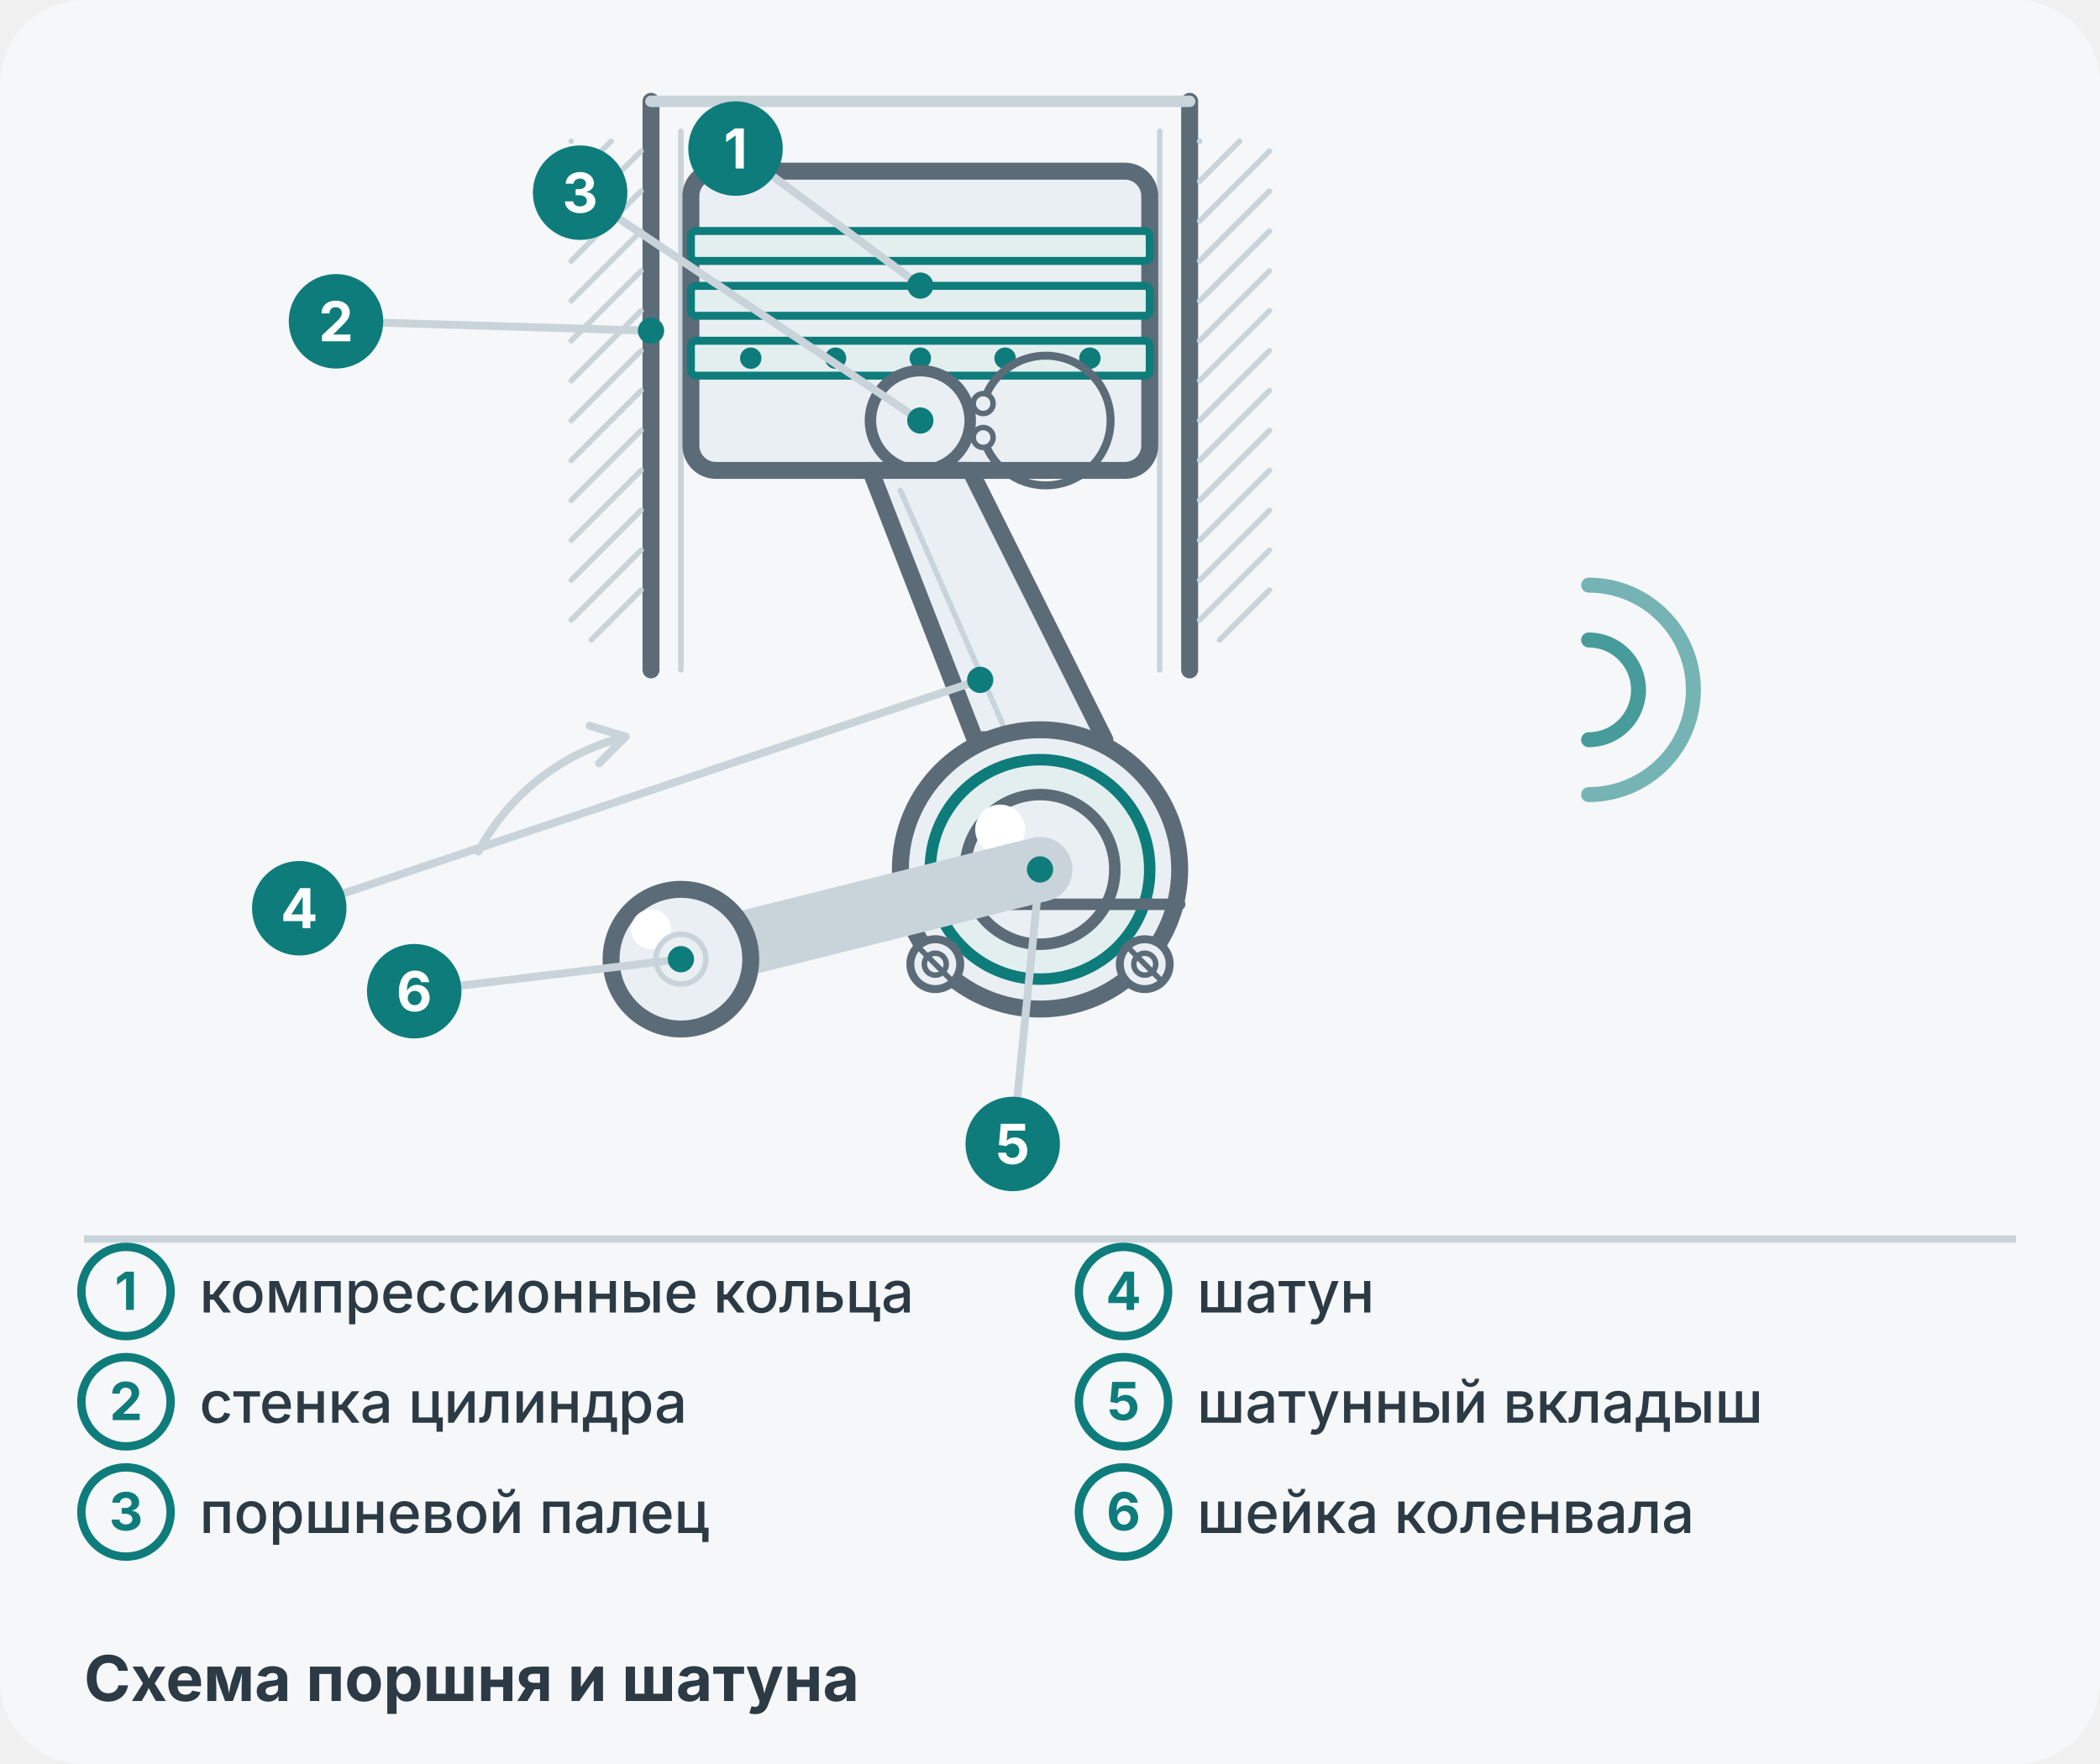
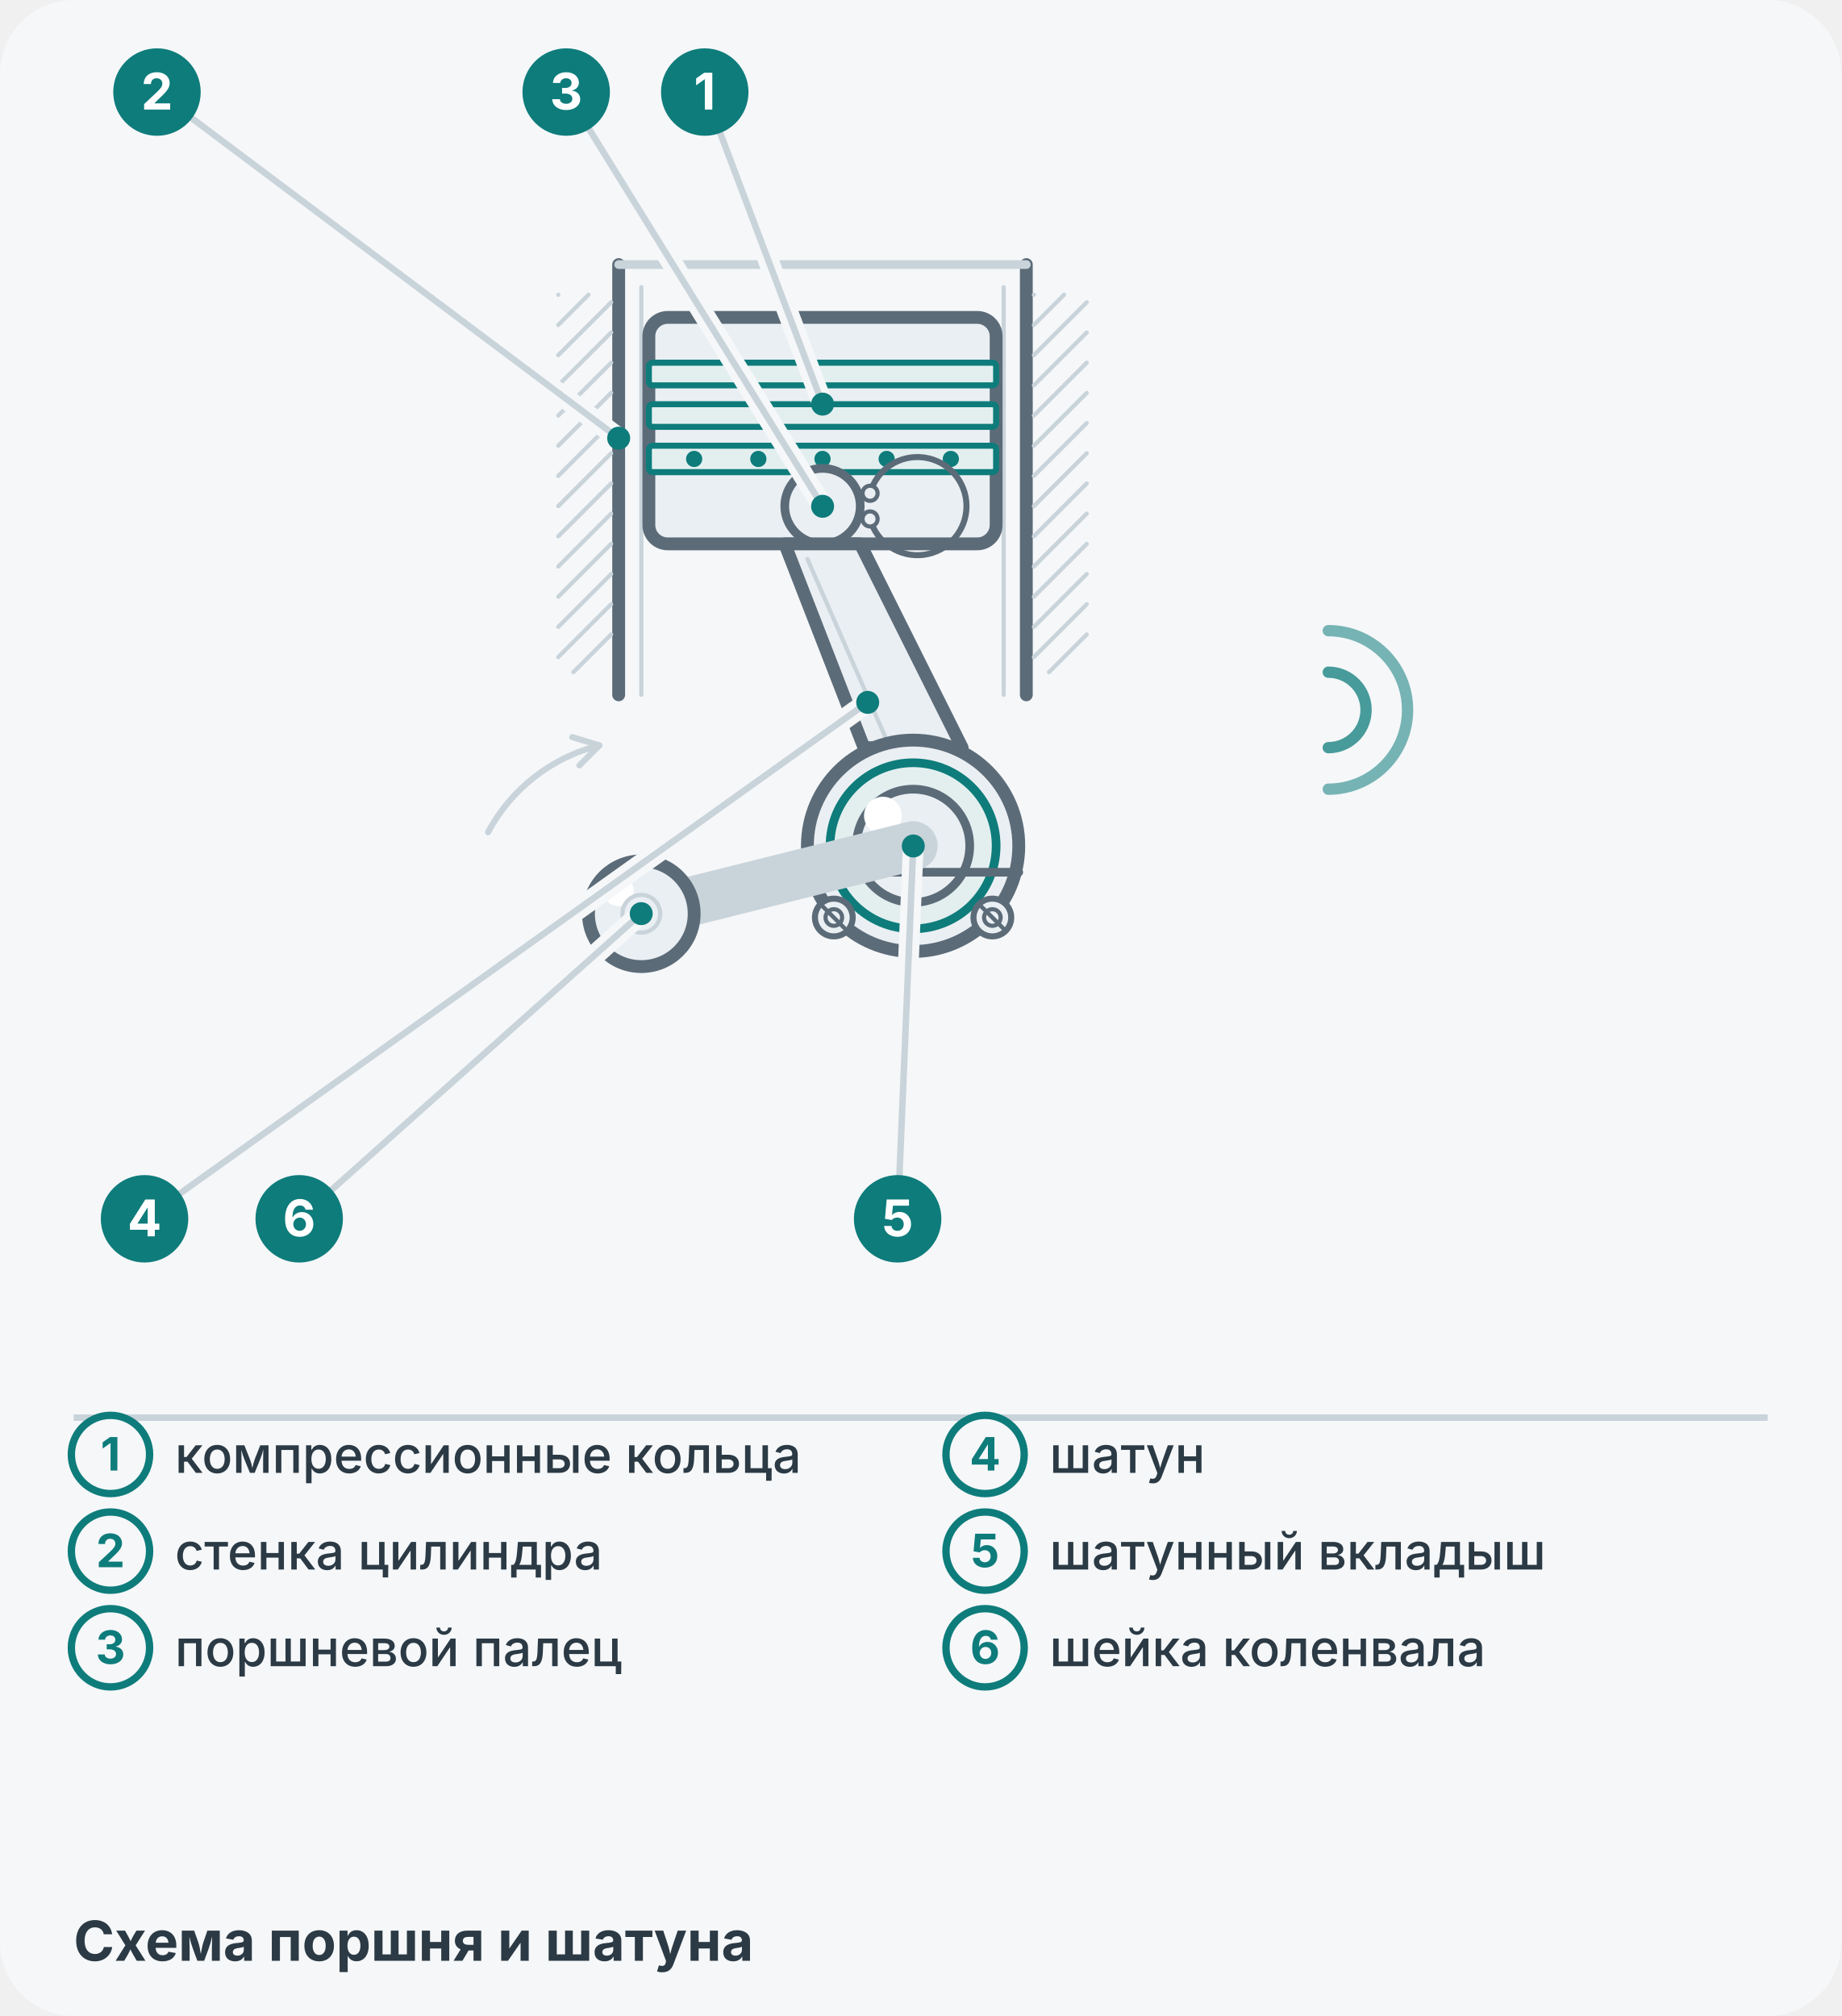
- <svg xmlns="http://www.w3.org/2000/svg" viewBox="0 0 400 336" role="img" aria-label="Схема поршня и шатуна">
+ <svg xmlns="http://www.w3.org/2000/svg" viewBox="0 0 400 438" role="img" aria-label="Схема поршня и шатуна">
  <defs>
    <pattern id="mRub" width="7" height="7" patternUnits="userSpaceOnUse">
      <path d="M0 7 L7 0 M-1 1 L1 -1 M6 8 L8 6" stroke="#C9D3DA" stroke-width="1" />
      <path d="M0 0 L7 7 M-1 6 L1 8 M6 -1 L8 1" stroke="#C9D3DA" stroke-width="1" />
    </pattern>
    <pattern id="mCer" width="8" height="8" patternUnits="userSpaceOnUse">
      <circle cx="2" cy="2" r="1.2" fill="#C9D3DA" />
      <circle cx="6" cy="6" r="1.2" fill="#C9D3DA" />
    </pattern>
    <pattern id="mFric" width="6" height="6" patternUnits="userSpaceOnUse">
      <circle cx="1.5" cy="1.5" r="0.9" fill="#0E7C7B" opacity="0.55" />
      <circle cx="4.5" cy="4.5" r="0.9" fill="#0E7C7B" opacity="0.55" />
      <circle cx="4.5" cy="1.5" r="0.6" fill="#0E7C7B" opacity="0.35" />
    </pattern>
    <pattern id="mMet" width="6" height="6" patternUnits="userSpaceOnUse" patternTransform="rotate(45)">
      <path d="M0 0 V6" stroke="#C9D3DA" stroke-width="1" />
    </pattern>
  </defs>
-   <rect width="400" height="336" rx="16" fill="#F5F7F9" />
-   <g transform="translate(10,6) scale(0.95)">
+   <rect width="400" height="438" rx="16" fill="#F5F7F9" />
+   <g id="hl" />
+   <g transform="translate(36,46) scale(0.82)">
    <g fill="none" stroke-linecap="round" stroke-linejoin="round">
      <path d="M 120.0 14.0 L 120.0 128.0" stroke="#5C6B78" stroke-width="3.4" />
      <path d="M 126.0 20.0 L 126.0 128.0" stroke="#C9D3DA" stroke-width="1.1" />
      <path d="M 228.0 14.0 L 228.0 128.0" stroke="#5C6B78" stroke-width="3.4" />
      <path d="M 222.0 20.0 L 222.0 128.0" stroke="#C9D3DA" stroke-width="1.1" />
      <path d="M 120.0 14.0 L 228.0 14.0" stroke="#C9D3DA" stroke-width="2.3" />
      <path d="M 104.0 22.0 L 104.0 22.0" stroke="#C9D3DA" stroke-width="1.1" />
      <path d="M 112.0 22.0 L 104.0 30.0" stroke="#C9D3DA" stroke-width="1.1" />
      <path d="M 118.0 24.0 L 104.0 38.0" stroke="#C9D3DA" stroke-width="1.1" />
      <path d="M 118.0 32.0 L 104.0 46.0" stroke="#C9D3DA" stroke-width="1.1" />
      <path d="M 118.0 40.0 L 104.0 54.0" stroke="#C9D3DA" stroke-width="1.1" />
      <path d="M 118.0 48.0 L 104.0 62.0" stroke="#C9D3DA" stroke-width="1.1" />
      <path d="M 118.0 56.0 L 104.0 70.0" stroke="#C9D3DA" stroke-width="1.1" />
      <path d="M 118.0 64.0 L 104.0 78.0" stroke="#C9D3DA" stroke-width="1.1" />
      <path d="M 118.0 72.0 L 104.0 86.0" stroke="#C9D3DA" stroke-width="1.1" />
      <path d="M 118.0 80.0 L 104.0 94.0" stroke="#C9D3DA" stroke-width="1.1" />
      <path d="M 118.0 88.0 L 104.0 102.0" stroke="#C9D3DA" stroke-width="1.1" />
      <path d="M 118.0 96.0 L 104.0 110.0" stroke="#C9D3DA" stroke-width="1.1" />
      <path d="M 118.0 104.0 L 104.0 118.0" stroke="#C9D3DA" stroke-width="1.1" />
      <path d="M 118.0 112.0 L 108.0 122.0" stroke="#C9D3DA" stroke-width="1.1" />
      <path d="M 230.0 22.0 L 230.0 22.0" stroke="#C9D3DA" stroke-width="1.1" />
      <path d="M 238.0 22.0 L 230.0 30.0" stroke="#C9D3DA" stroke-width="1.1" />
      <path d="M 244.0 24.0 L 230.0 38.0" stroke="#C9D3DA" stroke-width="1.1" />
      <path d="M 244.0 32.0 L 230.0 46.0" stroke="#C9D3DA" stroke-width="1.1" />
      <path d="M 244.0 40.0 L 230.0 54.0" stroke="#C9D3DA" stroke-width="1.1" />
      <path d="M 244.0 48.0 L 230.0 62.0" stroke="#C9D3DA" stroke-width="1.1" />
      <path d="M 244.0 56.0 L 230.0 70.0" stroke="#C9D3DA" stroke-width="1.1" />
      <path d="M 244.0 64.0 L 230.0 78.0" stroke="#C9D3DA" stroke-width="1.1" />
      <path d="M 244.0 72.0 L 230.0 86.0" stroke="#C9D3DA" stroke-width="1.1" />
      <path d="M 244.0 80.0 L 230.0 94.0" stroke="#C9D3DA" stroke-width="1.1" />
      <path d="M 244.0 88.0 L 230.0 102.0" stroke="#C9D3DA" stroke-width="1.1" />
      <path d="M 244.0 96.0 L 230.0 110.0" stroke="#C9D3DA" stroke-width="1.1" />
      <path d="M 244.0 104.0 L 230.0 118.0" stroke="#C9D3DA" stroke-width="1.1" />
      <path d="M 244.0 112.0 L 234.0 122.0" stroke="#C9D3DA" stroke-width="1.1" />
      <rect x="128.0" y="28.0" width="92.0" height="60.0" rx="5" stroke="#5C6B78" stroke-width="3.4" fill="#EAEFF3" />
      <rect x="128.0" y="40.0" width="92.0" height="6.0" rx="1" stroke="#0E7C7B" stroke-width="1.6" fill="#E3EFEF" />
      <rect x="128.0" y="51.0" width="92.0" height="6.0" rx="1" stroke="#0E7C7B" stroke-width="1.6" fill="#E3EFEF" />
      <rect x="128.0" y="62.0" width="92.0" height="7.0" rx="1" stroke="#0E7C7B" stroke-width="1.6" fill="#E3EFEF" />
      <circle cx="140.0" cy="65.5" r="1.6" stroke="#0E7C7B" stroke-width="1.1" fill="#0E7C7B" />
      <circle cx="157.0" cy="65.5" r="1.6" stroke="#0E7C7B" stroke-width="1.1" fill="#0E7C7B" />
      <circle cx="174.0" cy="65.5" r="1.6" stroke="#0E7C7B" stroke-width="1.1" fill="#0E7C7B" />
      <circle cx="191.0" cy="65.5" r="1.6" stroke="#0E7C7B" stroke-width="1.1" fill="#0E7C7B" />
      <circle cx="208.0" cy="65.5" r="1.6" stroke="#0E7C7B" stroke-width="1.1" fill="#0E7C7B" />
      <circle cx="174.0" cy="78.0" r="10.0" stroke="#5C6B78" stroke-width="2.3" fill="#EAEFF3" />
      <path d="M 186.6 81.4 A 13 13 0 1 0 186.6 74.6" stroke="#5C6B78" stroke-width="1.6" fill="none" />
      <circle cx="186.6" cy="81.4" r="2.0" stroke="#5C6B78" stroke-width="1.1" fill="#EAEFF3" />
      <circle cx="186.6" cy="74.6" r="2.0" stroke="#5C6B78" stroke-width="1.1" fill="#EAEFF3" />
      <path d="M 164.0 88.0 L 184.0 88.0 L 211.0 142.0 L 185.0 142.0 Z" stroke="#5C6B78" stroke-width="3.4" fill="#EAEFF3" />
      <path d="M 170.0 92.0 L 191.0 140.0" stroke="#C9D3DA" stroke-width="1.1" />
      <circle cx="198.0" cy="168.0" r="28.0" stroke="#5C6B78" stroke-width="3.4" fill="#EAEFF3" />
      <circle cx="198.0" cy="168.0" r="22.0" stroke="#0E7C7B" stroke-width="2.3" fill="#E3EFEF" />
      <circle cx="198.0" cy="168.0" r="15.0" stroke="#5C6B78" stroke-width="2.3" fill="#EAEFF3" />
      <circle cx="190.0" cy="160.0" r="5.0" stroke="none" stroke-width="0" fill="#FFFFFF" />
      <path d="M 170.0 175.0 L 226.0 175.0" stroke="#5C6B78" stroke-width="2.3" />
      <circle cx="177.0" cy="187.0" r="5.0" stroke="#5C6B78" stroke-width="1.6" fill="#EAEFF3" />
      <path d="M 174.2 184.2 L 179.8 189.8" stroke="#5C6B78" stroke-width="1.1" />
      <circle cx="177.0" cy="187.0" r="2.2" stroke="#5C6B78" stroke-width="1.1" fill="none" />
      <circle cx="219.0" cy="187.0" r="5.0" stroke="#5C6B78" stroke-width="1.6" fill="#EAEFF3" />
      <path d="M 216.2 184.2 L 221.8 189.8" stroke="#5C6B78" stroke-width="1.1" />
      <circle cx="219.0" cy="187.0" r="2.2" stroke="#5C6B78" stroke-width="1.1" fill="none" />
      <path d="M 126.0 186.0 L 198.0 168.0" stroke="#C9D3DA" stroke-width="13" />
      <circle cx="126.0" cy="186.0" r="14.0" stroke="#5C6B78" stroke-width="3.4" fill="#EAEFF3" />
      <circle cx="120.0" cy="180.0" r="4.0" stroke="none" stroke-width="0" fill="#FFFFFF" />
      <circle cx="126.0" cy="186.0" r="5.0" stroke="#C9D3DA" stroke-width="1.1" fill="none" />
      <path d="M 85.4 164.4 A 46.0 46.0 0 0 1 114.9 141.4" stroke="#C9D3DA" stroke-width="1.6" fill="none" />
      <path d="M 109.6 146.7 L 114.9 141.4 L 107.7 139.2" stroke="#C9D3DA" stroke-width="1.6" fill="none" />
      <path d="M 308 122 A 10 10 0 0 1 308 142" stroke="#0E7C7B" stroke-width="3" opacity="0.75" />
      <path d="M 308 111 A 21 21 0 0 1 308 153" stroke="#0E7C7B" stroke-width="3" opacity="0.55" />
    </g>
  </g>
-   <path d="M 16 236 L 384 236" stroke="#C9D3DA" stroke-width="1.4" fill="none" />
  <g fill="none" stroke-linecap="round" stroke-linejoin="round">
-     <path d="M 175.3 54.4 L 140.1 28.3" stroke="#C9D3DA" stroke-width="1.5" fill="none" />
-     <circle cx="175.3" cy="54.4" r="2.5" fill="#0E7C7B" />
-     <circle cx="140.1" cy="28.3" r="9" fill="#0E7C7B" />
-     <text x="140.1" y="32.1" font-family="Manrope, Inter, system-ui, -apple-system, Segoe UI, sans-serif" font-size="10.5" font-weight="700" fill="#FFFFFF" text-anchor="middle">1</text>
-     <path d="M 124.0 63.0 L 64.0 61.2" stroke="#C9D3DA" stroke-width="1.5" fill="none" />
-     <circle cx="124.0" cy="63.0" r="2.5" fill="#0E7C7B" />
-     <circle cx="64.0" cy="61.2" r="9" fill="#0E7C7B" />
-     <text x="64.0" y="65.0" font-family="Manrope, Inter, system-ui, -apple-system, Segoe UI, sans-serif" font-size="10.5" font-weight="700" fill="#FFFFFF" text-anchor="middle">2</text>
-     <path d="M 175.3 80.1 L 110.5 36.7" stroke="#C9D3DA" stroke-width="1.5" fill="none" />
-     <circle cx="175.3" cy="80.1" r="2.5" fill="#0E7C7B" />
-     <circle cx="110.5" cy="36.7" r="9" fill="#0E7C7B" />
-     <text x="110.5" y="40.5" font-family="Manrope, Inter, system-ui, -apple-system, Segoe UI, sans-serif" font-size="10.5" font-weight="700" fill="#FFFFFF" text-anchor="middle">3</text>
-     <path d="M 186.7 129.5 L 57.0 173.0" stroke="#C9D3DA" stroke-width="1.5" fill="none" />
-     <circle cx="186.7" cy="129.5" r="2.5" fill="#0E7C7B" />
-     <circle cx="57.0" cy="173.0" r="9" fill="#0E7C7B" />
-     <text x="57.0" y="176.8" font-family="Manrope, Inter, system-ui, -apple-system, Segoe UI, sans-serif" font-size="10.5" font-weight="700" fill="#FFFFFF" text-anchor="middle">4</text>
-     <path d="M 198.1 165.6 L 192.9 217.9" stroke="#C9D3DA" stroke-width="1.5" fill="none" />
-     <circle cx="198.1" cy="165.6" r="2.5" fill="#0E7C7B" />
-     <circle cx="192.9" cy="217.9" r="9" fill="#0E7C7B" />
-     <text x="192.9" y="221.7" font-family="Manrope, Inter, system-ui, -apple-system, Segoe UI, sans-serif" font-size="10.5" font-weight="700" fill="#FFFFFF" text-anchor="middle">5</text>
-     <path d="M 129.7 182.7 L 78.9 188.8" stroke="#C9D3DA" stroke-width="1.5" fill="none" />
-     <circle cx="129.7" cy="182.7" r="2.5" fill="#0E7C7B" />
-     <circle cx="78.9" cy="188.8" r="9" fill="#0E7C7B" />
-     <text x="78.9" y="192.6" font-family="Manrope, Inter, system-ui, -apple-system, Segoe UI, sans-serif" font-size="10.5" font-weight="700" fill="#FFFFFF" text-anchor="middle">6</text>
-     <circle cx="24.0" cy="246.0" r="8.5" fill="#F5F7F9" stroke="#0E7C7B" stroke-width="1.6" />
-     <text x="24.0" y="249.5" font-family="Manrope, Inter, system-ui, -apple-system, Segoe UI, sans-serif" font-size="10" font-weight="700" fill="#0E7C7B" text-anchor="middle">1</text>
-     <text x="38.0" y="250.0" font-family="Manrope, Inter, system-ui, -apple-system, Segoe UI, sans-serif" font-size="11" font-weight="500" fill="#2B3A44" text-anchor="start">компрессионные кольца</text>
-     <circle cx="24.0" cy="267.0" r="8.5" fill="#F5F7F9" stroke="#0E7C7B" stroke-width="1.6" />
-     <text x="24.0" y="270.5" font-family="Manrope, Inter, system-ui, -apple-system, Segoe UI, sans-serif" font-size="10" font-weight="700" fill="#0E7C7B" text-anchor="middle">2</text>
-     <text x="38.0" y="271.0" font-family="Manrope, Inter, system-ui, -apple-system, Segoe UI, sans-serif" font-size="11" font-weight="500" fill="#2B3A44" text-anchor="start">стенка цилиндра</text>
-     <circle cx="24.0" cy="288.0" r="8.5" fill="#F5F7F9" stroke="#0E7C7B" stroke-width="1.6" />
-     <text x="24.0" y="291.5" font-family="Manrope, Inter, system-ui, -apple-system, Segoe UI, sans-serif" font-size="10" font-weight="700" fill="#0E7C7B" text-anchor="middle">3</text>
-     <text x="38.0" y="292.0" font-family="Manrope, Inter, system-ui, -apple-system, Segoe UI, sans-serif" font-size="11" font-weight="500" fill="#2B3A44" text-anchor="start">поршневой палец</text>
-     <circle cx="214.0" cy="246.0" r="8.5" fill="#F5F7F9" stroke="#0E7C7B" stroke-width="1.6" />
-     <text x="214.0" y="249.5" font-family="Manrope, Inter, system-ui, -apple-system, Segoe UI, sans-serif" font-size="10" font-weight="700" fill="#0E7C7B" text-anchor="middle">4</text>
-     <text x="228.0" y="250.0" font-family="Manrope, Inter, system-ui, -apple-system, Segoe UI, sans-serif" font-size="11" font-weight="500" fill="#2B3A44" text-anchor="start">шатун</text>
-     <circle cx="214.0" cy="267.0" r="8.5" fill="#F5F7F9" stroke="#0E7C7B" stroke-width="1.6" />
-     <text x="214.0" y="270.5" font-family="Manrope, Inter, system-ui, -apple-system, Segoe UI, sans-serif" font-size="10" font-weight="700" fill="#0E7C7B" text-anchor="middle">5</text>
-     <text x="228.0" y="271.0" font-family="Manrope, Inter, system-ui, -apple-system, Segoe UI, sans-serif" font-size="11" font-weight="500" fill="#2B3A44" text-anchor="start">шатунный вкладыш</text>
-     <circle cx="214.0" cy="288.0" r="8.5" fill="#F5F7F9" stroke="#0E7C7B" stroke-width="1.6" />
-     <text x="214.0" y="291.5" font-family="Manrope, Inter, system-ui, -apple-system, Segoe UI, sans-serif" font-size="10" font-weight="700" fill="#0E7C7B" text-anchor="middle">6</text>
-     <text x="228.0" y="292.0" font-family="Manrope, Inter, system-ui, -apple-system, Segoe UI, sans-serif" font-size="11" font-weight="500" fill="#2B3A44" text-anchor="start">шейка коленвала</text>
+     <path d="M 178.7 87.8 L 153.1 20.0" stroke="#F5F7F9" stroke-width="4.5" fill="none" />
+     <path d="M 178.7 87.8 L 153.1 20.0" stroke="#C9D3DA" stroke-width="1.4" fill="none" />
+     <circle cx="178.7" cy="87.8" r="2.5" fill="#0E7C7B" />
+     <circle cx="153.1" cy="20.0" r="9.5" fill="#0E7C7B" />
+     <text x="153.1" y="23.8" font-family="Manrope, Inter, system-ui, -apple-system, Segoe UI, sans-serif" font-size="11" font-weight="700" fill="#FFFFFF" text-anchor="middle">1</text>
+     <path d="M 134.4 95.2 L 34.1 20.0" stroke="#F5F7F9" stroke-width="4.5" fill="none" />
+     <path d="M 134.4 95.2 L 34.1 20.0" stroke="#C9D3DA" stroke-width="1.4" fill="none" />
+     <circle cx="134.4" cy="95.2" r="2.5" fill="#0E7C7B" />
+     <circle cx="34.1" cy="20.0" r="9.5" fill="#0E7C7B" />
+     <text x="34.1" y="23.8" font-family="Manrope, Inter, system-ui, -apple-system, Segoe UI, sans-serif" font-size="11" font-weight="700" fill="#FFFFFF" text-anchor="middle">2</text>
+     <path d="M 178.7 110.0 L 123.0 20.0" stroke="#F5F7F9" stroke-width="4.5" fill="none" />
+     <path d="M 178.7 110.0 L 123.0 20.0" stroke="#C9D3DA" stroke-width="1.4" fill="none" />
+     <circle cx="178.7" cy="110.0" r="2.5" fill="#0E7C7B" />
+     <circle cx="123.0" cy="20.0" r="9.5" fill="#0E7C7B" />
+     <text x="123.0" y="23.8" font-family="Manrope, Inter, system-ui, -apple-system, Segoe UI, sans-serif" font-size="11" font-weight="700" fill="#FFFFFF" text-anchor="middle">3</text>
+     <path d="M 188.5 152.6 L 31.4 264.8" stroke="#F5F7F9" stroke-width="4.5" fill="none" />
+     <path d="M 188.5 152.6 L 31.4 264.8" stroke="#C9D3DA" stroke-width="1.4" fill="none" />
+     <circle cx="188.5" cy="152.6" r="2.5" fill="#0E7C7B" />
+     <circle cx="31.4" cy="264.8" r="9.5" fill="#0E7C7B" />
+     <text x="31.4" y="268.6" font-family="Manrope, Inter, system-ui, -apple-system, Segoe UI, sans-serif" font-size="11" font-weight="700" fill="#FFFFFF" text-anchor="middle">4</text>
+     <path d="M 198.4 183.8 L 195.0 264.8" stroke="#F5F7F9" stroke-width="4.5" fill="none" />
+     <path d="M 198.4 183.8 L 195.0 264.8" stroke="#C9D3DA" stroke-width="1.4" fill="none" />
+     <circle cx="198.4" cy="183.8" r="2.5" fill="#0E7C7B" />
+     <circle cx="195.0" cy="264.8" r="9.5" fill="#0E7C7B" />
+     <text x="195.0" y="268.6" font-family="Manrope, Inter, system-ui, -apple-system, Segoe UI, sans-serif" font-size="11" font-weight="700" fill="#FFFFFF" text-anchor="middle">5</text>
+     <path d="M 139.3 198.5 L 65.0 264.8" stroke="#F5F7F9" stroke-width="4.5" fill="none" />
+     <path d="M 139.3 198.5 L 65.0 264.8" stroke="#C9D3DA" stroke-width="1.4" fill="none" />
+     <circle cx="139.3" cy="198.5" r="2.5" fill="#0E7C7B" />
+     <circle cx="65.0" cy="264.8" r="9.5" fill="#0E7C7B" />
+     <text x="65.0" y="268.6" font-family="Manrope, Inter, system-ui, -apple-system, Segoe UI, sans-serif" font-size="11" font-weight="700" fill="#FFFFFF" text-anchor="middle">6</text>
  </g>
-   <text x="16.0" y="324.0" font-family="Manrope, Inter, system-ui, -apple-system, Segoe UI, sans-serif" font-size="12" font-weight="700" fill="#2B3A44" text-anchor="start">Схема поршня и шатуна</text>
+   <path d="M 16 308 L 384 308" stroke="#C9D3DA" stroke-width="1.4" fill="none" />
+   <g>
+     <circle cx="24" cy="316" r="8.5" fill="#F5F7F9" stroke="#0E7C7B" stroke-width="1.6" />
+     <text x="24.0" y="319.5" font-family="Manrope, Inter, system-ui, -apple-system, Segoe UI, sans-serif" font-size="10" font-weight="700" fill="#0E7C7B" text-anchor="middle">1</text>
+     <text x="38.0" y="320.0" font-family="Manrope, Inter, system-ui, -apple-system, Segoe UI, sans-serif" font-size="11" font-weight="500" fill="#2B3A44" text-anchor="start">компрессионные кольца</text>
+     <circle cx="24" cy="337" r="8.5" fill="#F5F7F9" stroke="#0E7C7B" stroke-width="1.6" />
+     <text x="24.0" y="340.5" font-family="Manrope, Inter, system-ui, -apple-system, Segoe UI, sans-serif" font-size="10" font-weight="700" fill="#0E7C7B" text-anchor="middle">2</text>
+     <text x="38.0" y="341.0" font-family="Manrope, Inter, system-ui, -apple-system, Segoe UI, sans-serif" font-size="11" font-weight="500" fill="#2B3A44" text-anchor="start">стенка цилиндра</text>
+     <circle cx="24" cy="358" r="8.5" fill="#F5F7F9" stroke="#0E7C7B" stroke-width="1.6" />
+     <text x="24.0" y="361.5" font-family="Manrope, Inter, system-ui, -apple-system, Segoe UI, sans-serif" font-size="10" font-weight="700" fill="#0E7C7B" text-anchor="middle">3</text>
+     <text x="38.0" y="362.0" font-family="Manrope, Inter, system-ui, -apple-system, Segoe UI, sans-serif" font-size="11" font-weight="500" fill="#2B3A44" text-anchor="start">поршневой палец</text>
+     <circle cx="214" cy="316" r="8.5" fill="#F5F7F9" stroke="#0E7C7B" stroke-width="1.6" />
+     <text x="214.0" y="319.5" font-family="Manrope, Inter, system-ui, -apple-system, Segoe UI, sans-serif" font-size="10" font-weight="700" fill="#0E7C7B" text-anchor="middle">4</text>
+     <text x="228.0" y="320.0" font-family="Manrope, Inter, system-ui, -apple-system, Segoe UI, sans-serif" font-size="11" font-weight="500" fill="#2B3A44" text-anchor="start">шатун</text>
+     <circle cx="214" cy="337" r="8.5" fill="#F5F7F9" stroke="#0E7C7B" stroke-width="1.6" />
+     <text x="214.0" y="340.5" font-family="Manrope, Inter, system-ui, -apple-system, Segoe UI, sans-serif" font-size="10" font-weight="700" fill="#0E7C7B" text-anchor="middle">5</text>
+     <text x="228.0" y="341.0" font-family="Manrope, Inter, system-ui, -apple-system, Segoe UI, sans-serif" font-size="11" font-weight="500" fill="#2B3A44" text-anchor="start">шатунный вкладыш</text>
+     <circle cx="214" cy="358" r="8.5" fill="#F5F7F9" stroke="#0E7C7B" stroke-width="1.6" />
+     <text x="214.0" y="361.5" font-family="Manrope, Inter, system-ui, -apple-system, Segoe UI, sans-serif" font-size="10" font-weight="700" fill="#0E7C7B" text-anchor="middle">6</text>
+     <text x="228.0" y="362.0" font-family="Manrope, Inter, system-ui, -apple-system, Segoe UI, sans-serif" font-size="11" font-weight="500" fill="#2B3A44" text-anchor="start">шейка коленвала</text>
+   </g>
+   <text x="16.0" y="426.0" font-family="Manrope, Inter, system-ui, -apple-system, Segoe UI, sans-serif" font-size="12" font-weight="700" fill="#2B3A44" text-anchor="start">Схема поршня и шатуна</text>
</svg>
